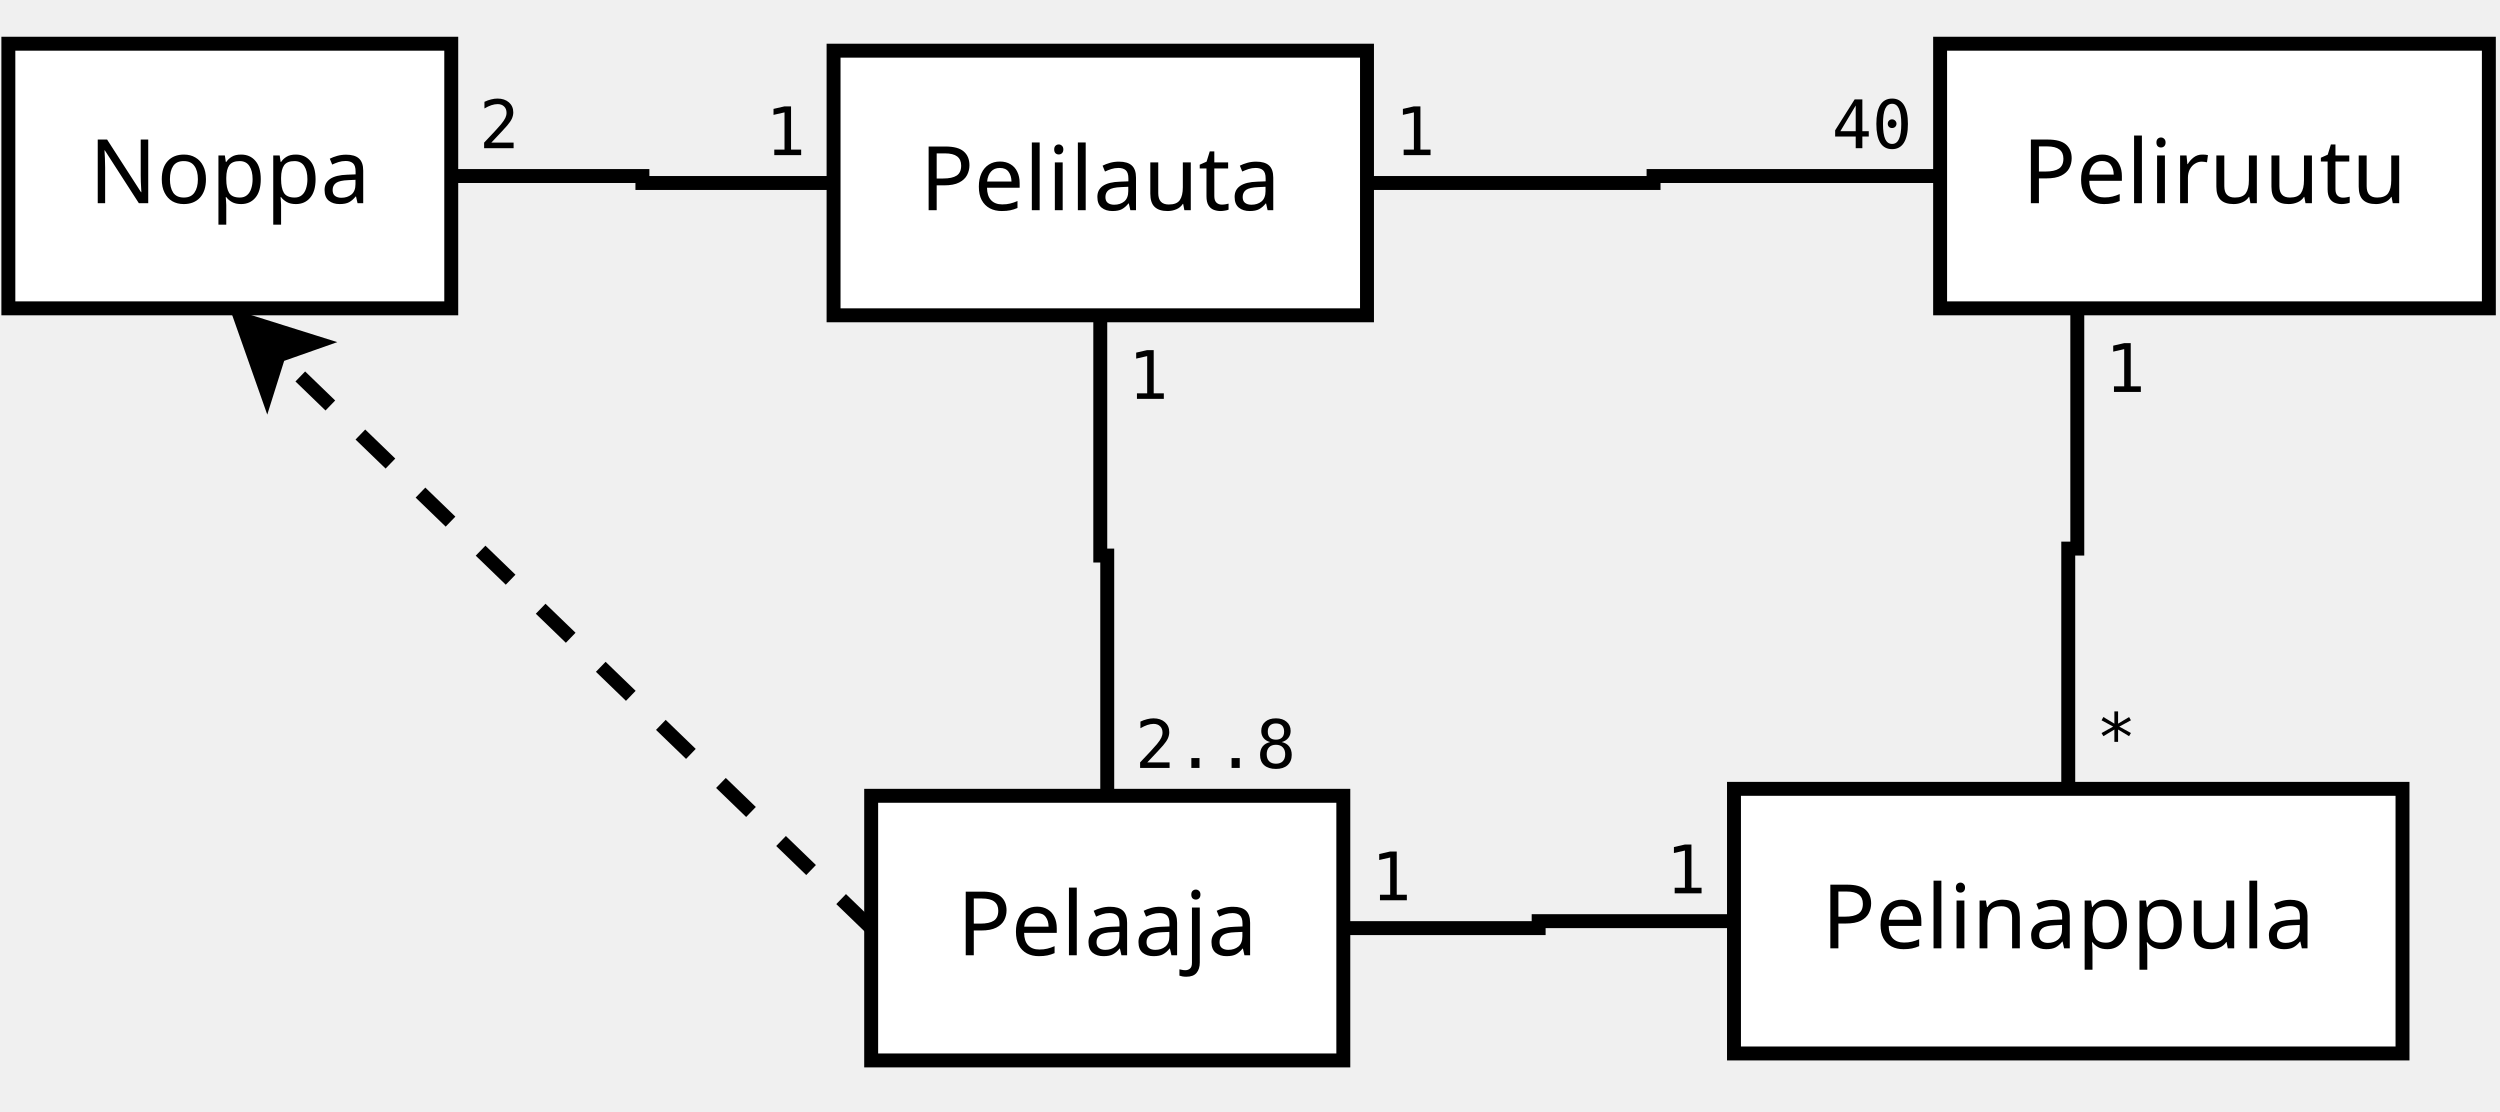
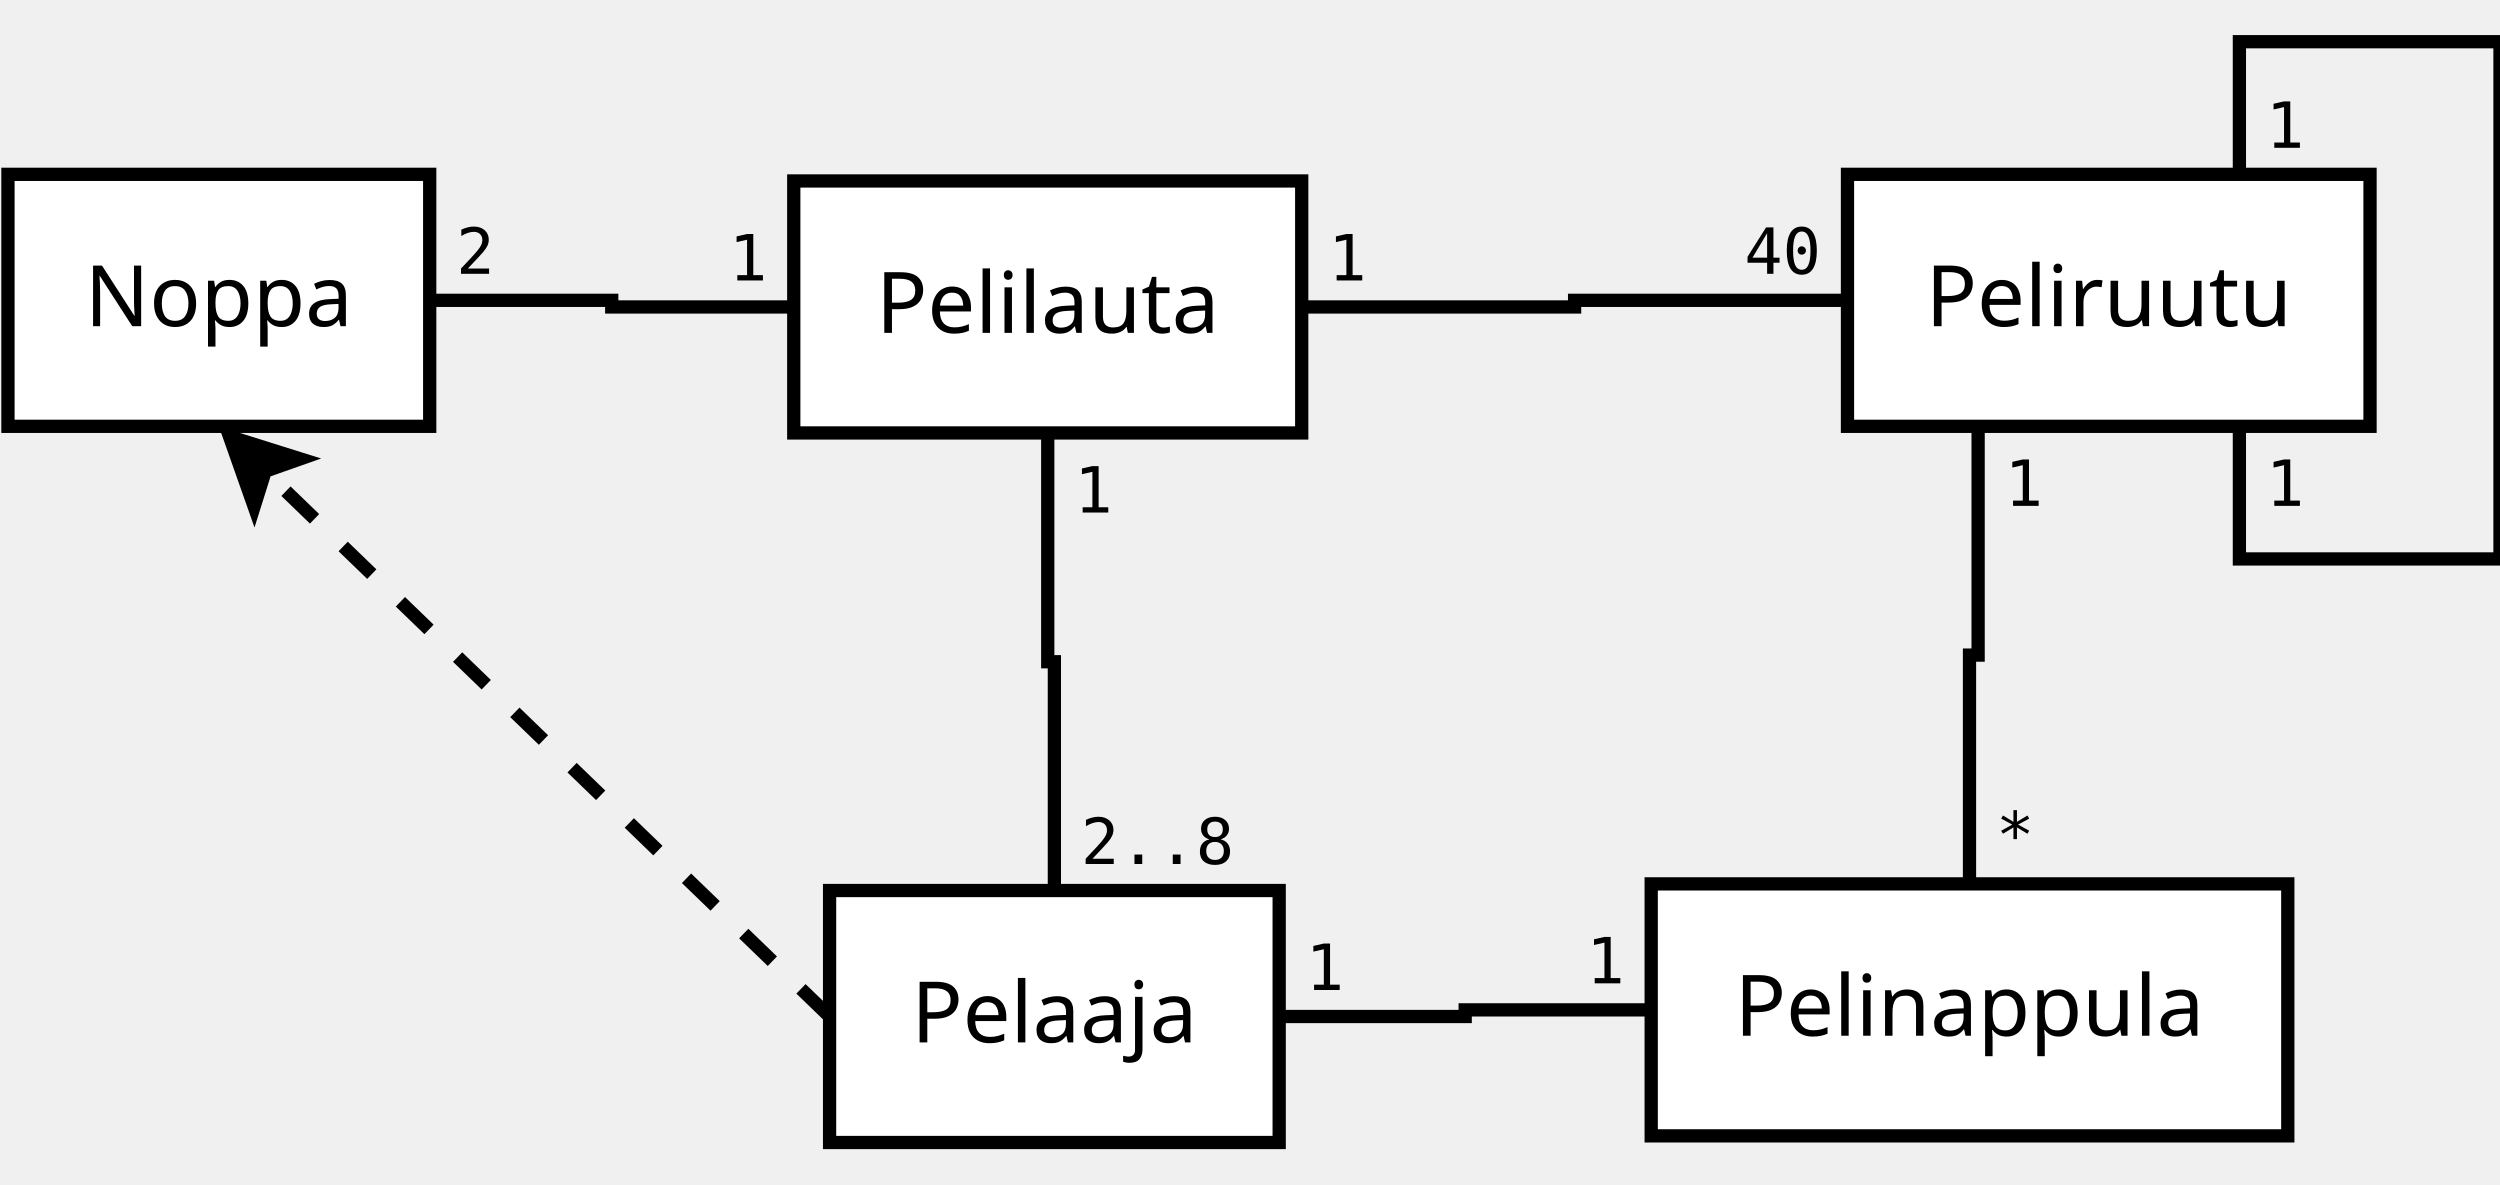
- <svg xmlns="http://www.w3.org/2000/svg" width="18cm" height="8cm" viewBox="13 66 359 149">
+ <svg xmlns="http://www.w3.org/2000/svg" width="19cm" height="9cm" viewBox="13 46 377 168">
  <g>
    <rect style="fill: #ffffff" x="138.1" y="175" width="67.8" height="38" />
    <rect style="fill: none; fill-opacity:0; stroke-width: 2; stroke: #000000" x="138.1" y="175" width="67.8" height="38" />
    <text font-size="12.8" style="fill: #000000;text-anchor:middle;font-family:sans-serif;font-style:normal;font-weight:normal" x="172" y="197.9">
      <tspan x="172" y="197.9">Pelaaja</tspan>
    </text>
  </g>
  <g>
    <rect style="fill: #ffffff" x="14.2" y="67" width="63.6" height="38" />
    <rect style="fill: none; fill-opacity:0; stroke-width: 2; stroke: #000000" x="14.2" y="67" width="63.6" height="38" />
    <text font-size="12.8" style="fill: #000000;text-anchor:middle;font-family:sans-serif;font-style:normal;font-weight:normal" x="46" y="89.9">
      <tspan x="46" y="89.9">Noppa</tspan>
    </text>
  </g>
  <g>
    <rect style="fill: #ffffff" x="291.6" y="67" width="78.8" height="38" />
    <rect style="fill: none; fill-opacity:0; stroke-width: 2; stroke: #000000" x="291.6" y="67" width="78.8" height="38" />
    <text font-size="12.8" style="fill: #000000;text-anchor:middle;font-family:sans-serif;font-style:normal;font-weight:normal" x="331" y="89.9">
      <tspan x="331" y="89.9">Peliruutu</tspan>
    </text>
  </g>
  <g>
    <rect style="fill: #ffffff" x="132.7" y="68" width="76.6" height="38" />
    <rect style="fill: none; fill-opacity:0; stroke-width: 2; stroke: #000000" x="132.7" y="68" width="76.6" height="38" />
    <text font-size="12.8" style="fill: #000000;text-anchor:middle;font-family:sans-serif;font-style:normal;font-weight:normal" x="171" y="90.9">
      <tspan x="171" y="90.9">Pelilauta</tspan>
    </text>
  </g>
  <g>
    <polyline style="fill: none; fill-opacity:0; stroke-width: 2; stroke: #000000" points="171,106 171,140.5 172,140.5 172,175 " />
    <text font-size="9.6" style="fill: #000000;text-anchor:start;font-family:monospace;font-style:normal;font-weight:normal" x="175" y="118">1</text>
    <text font-size="9.6" style="fill: #000000;text-anchor:start;font-family:monospace;font-style:normal;font-weight:normal" x="176" y="171">2..8</text>
  </g>
  <g>
    <polyline style="fill: none; fill-opacity:0; stroke-width: 2; stroke: #000000" points="209.3,87 250.45,87 250.45,86 291.6,86 " />
    <text font-size="9.6" style="fill: #000000;text-anchor:start;font-family:monospace;font-style:normal;font-weight:normal" x="213.3" y="83">1</text>
    <text font-size="9.6" style="fill: #000000;text-anchor:end;font-family:monospace;font-style:normal;font-weight:normal" x="287.6" y="82">40</text>
  </g>
  <g>
    <polyline style="fill: none; fill-opacity:0; stroke-width: 2; stroke: #000000" points="132.7,87 105.25,87 105.25,86 77.8,86 " />
    <text font-size="9.6" style="fill: #000000;text-anchor:end;font-family:monospace;font-style:normal;font-weight:normal" x="128.7" y="83">1</text>
    <text font-size="9.6" style="fill: #000000;text-anchor:start;font-family:monospace;font-style:normal;font-weight:normal" x="81.8" y="82">2</text>
  </g>
  <g>
    <rect style="fill: #ffffff" x="262" y="174" width="96" height="38" />
    <rect style="fill: none; fill-opacity:0; stroke-width: 2; stroke: #000000" x="262" y="174" width="96" height="38" />
    <text font-size="12.8" style="fill: #000000;text-anchor:middle;font-family:sans-serif;font-style:normal;font-weight:normal" x="310" y="196.9">
      <tspan x="310" y="196.9">Pelinappula</tspan>
    </text>
  </g>
  <g>
    <polyline style="fill: none; fill-opacity:0; stroke-width: 2; stroke: #000000" points="205.9,194 233.95,194 233.95,193 262,193 " />
    <text font-size="9.6" style="fill: #000000;text-anchor:start;font-family:monospace;font-style:normal;font-weight:normal" x="209.9" y="190">1</text>
    <text font-size="9.6" style="fill: #000000;text-anchor:end;font-family:monospace;font-style:normal;font-weight:normal" x="258" y="189">1</text>
  </g>
  <g>
    <polyline style="fill: none; fill-opacity:0; stroke-width: 2; stroke: #000000" points="311.3,105 311.3,139.5 310,139.5 310,174 " />
    <text font-size="9.6" style="fill: #000000;text-anchor:start;font-family:monospace;font-style:normal;font-weight:normal" x="315.3" y="117">1</text>
    <text font-size="9.6" style="fill: #000000;text-anchor:start;font-family:monospace;font-style:normal;font-weight:normal" x="314" y="170">*</text>
  </g>
  <g>
    <line style="fill: none; fill-opacity:0; stroke-width: 2; stroke-dasharray: 6; stroke: #000000" x1="138.1" y1="194" x2="53.001" y2="111.766" />
    <polygon style="fill: #000000" points="47.608,106.554 58.273,109.907 53.001,111.766 51.325,117.098 " />
    <polygon style="fill: none; fill-opacity:0; stroke-width: 2; stroke: #000000" points="47.608,106.554 58.273,109.907 53.001,111.766 51.325,117.098 " />
  </g>
+   <g>
+     <polyline style="fill: none; fill-opacity:0; stroke-width: 2; stroke: #000000" points="350.7,67 350.7,47 390,47 390,125 350.7,125 350.7,105 " />
+     <text font-size="9.6" style="fill: #000000;text-anchor:start;font-family:monospace;font-style:normal;font-weight:normal" x="354.7" y="63">1</text>
+     <text font-size="9.6" style="fill: #000000;text-anchor:start;font-family:monospace;font-style:normal;font-weight:normal" x="354.7" y="117">1</text>
+   </g>
</svg>
